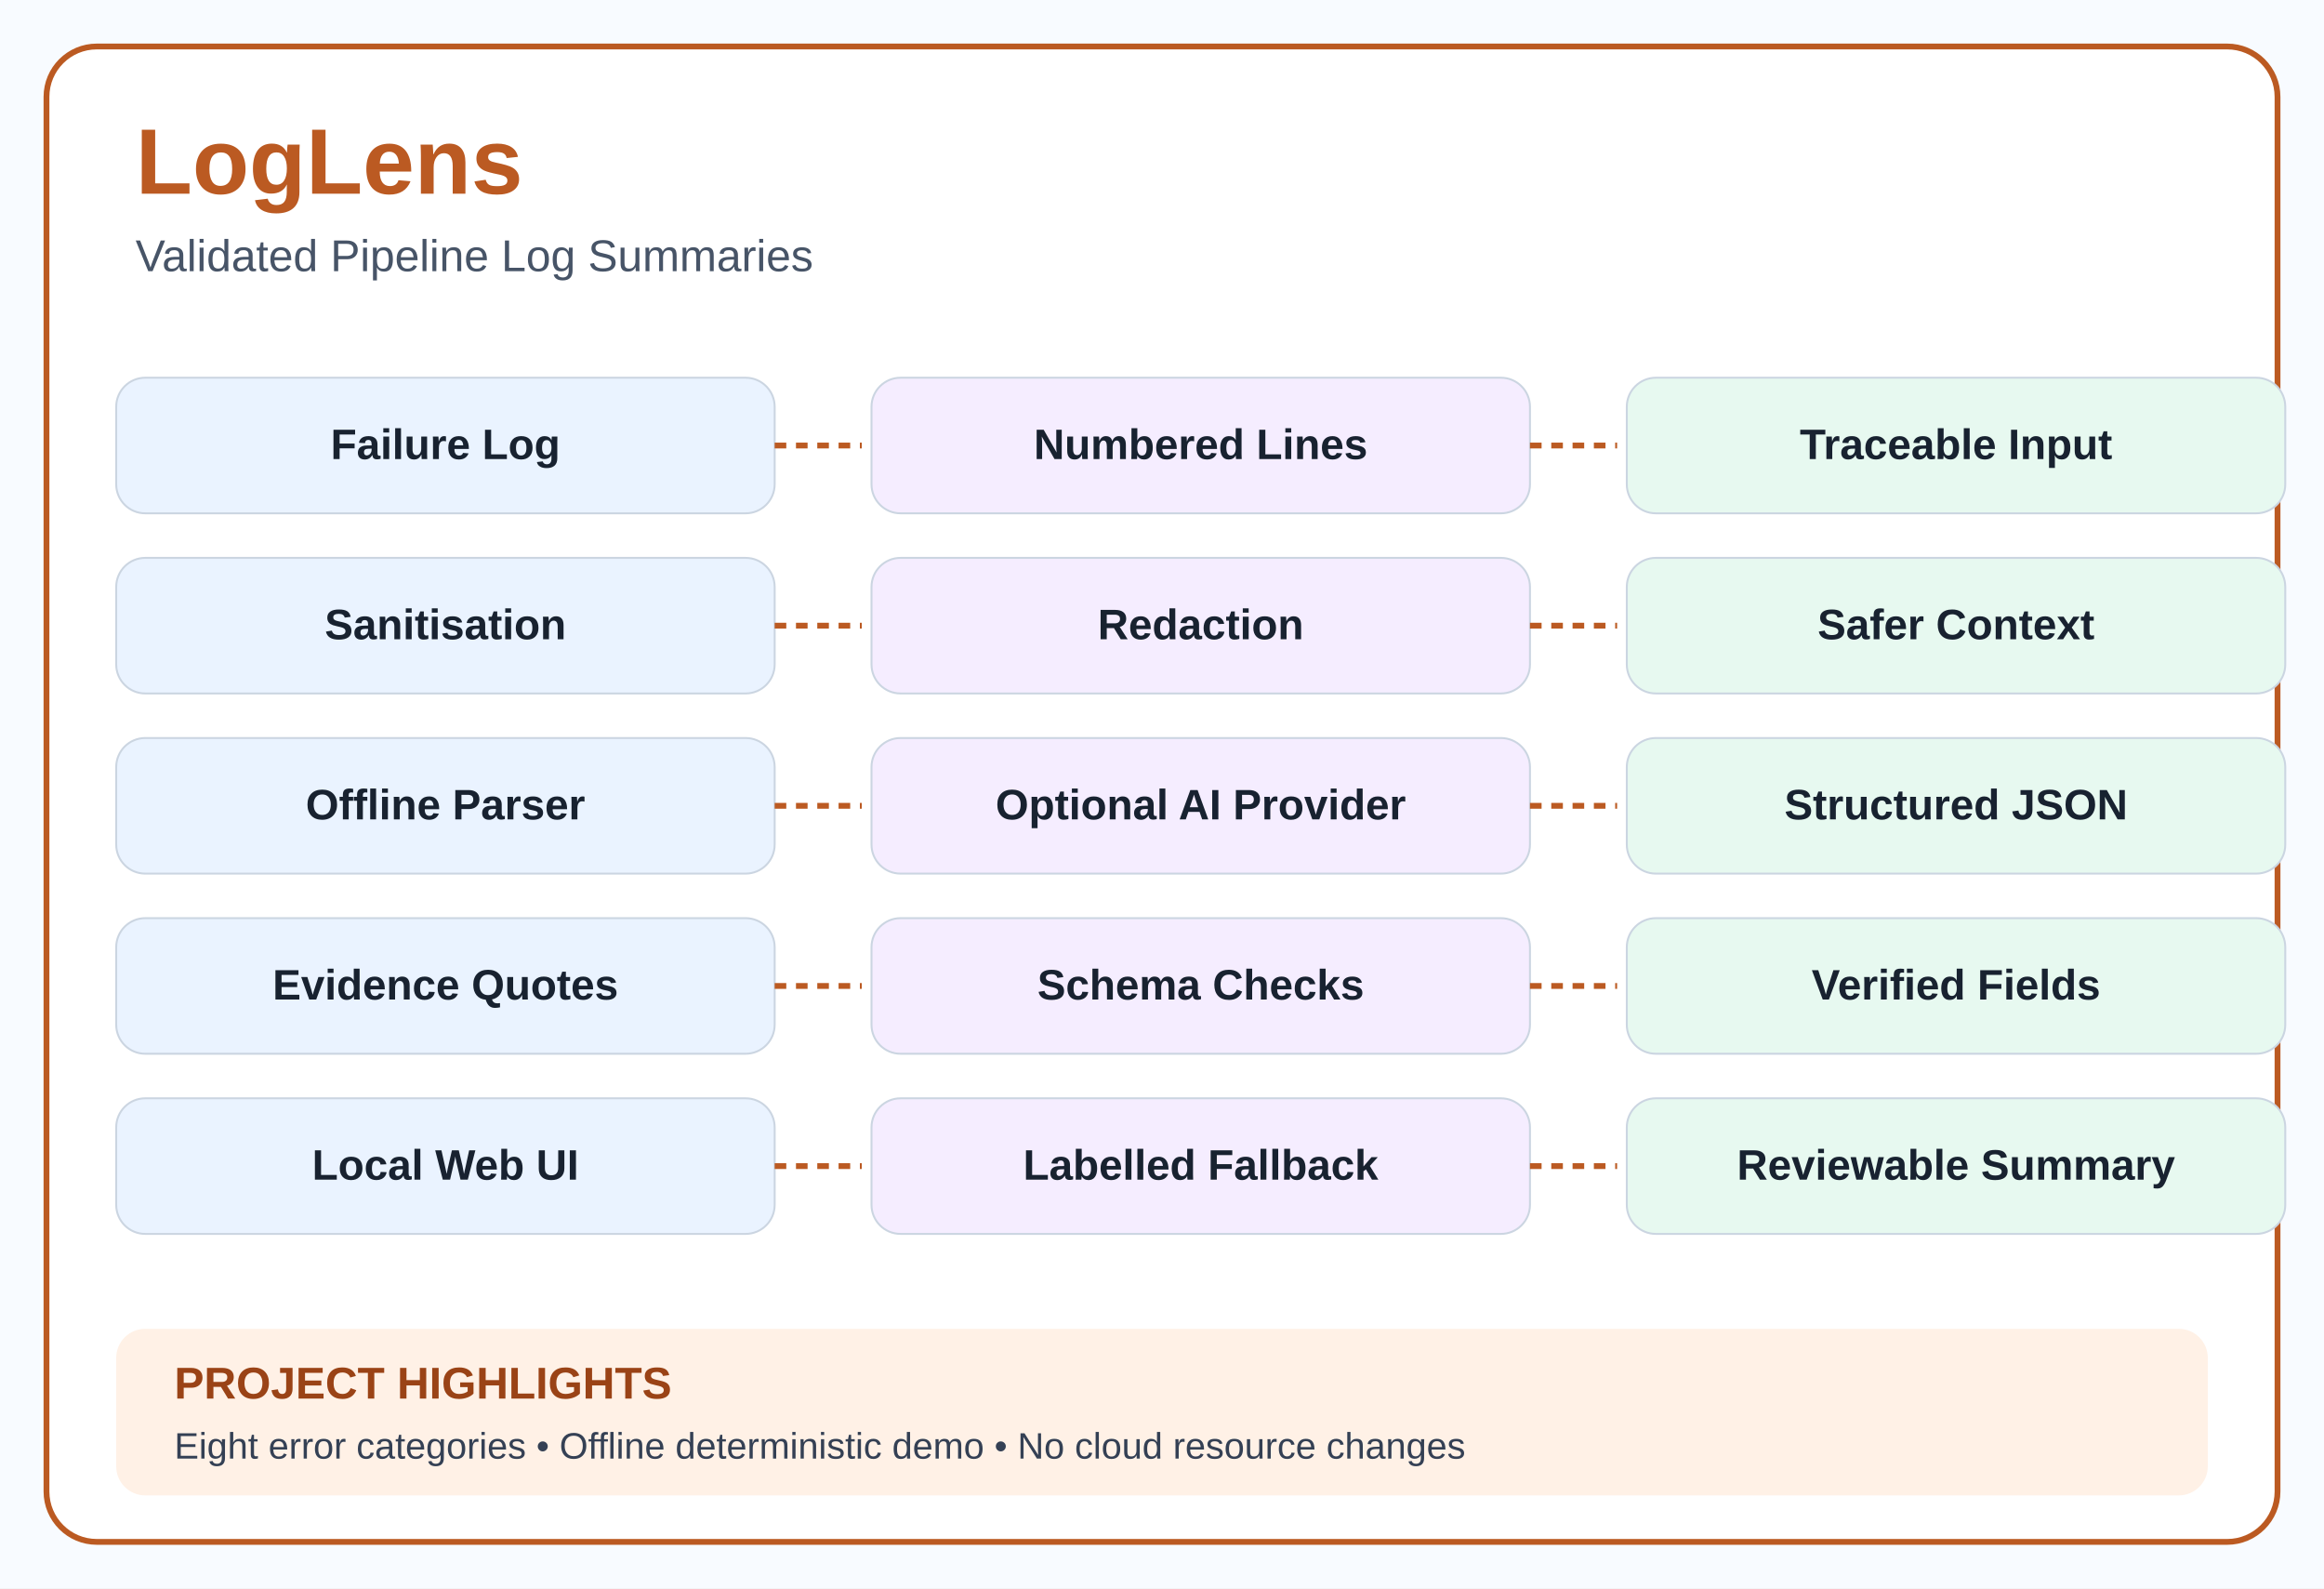
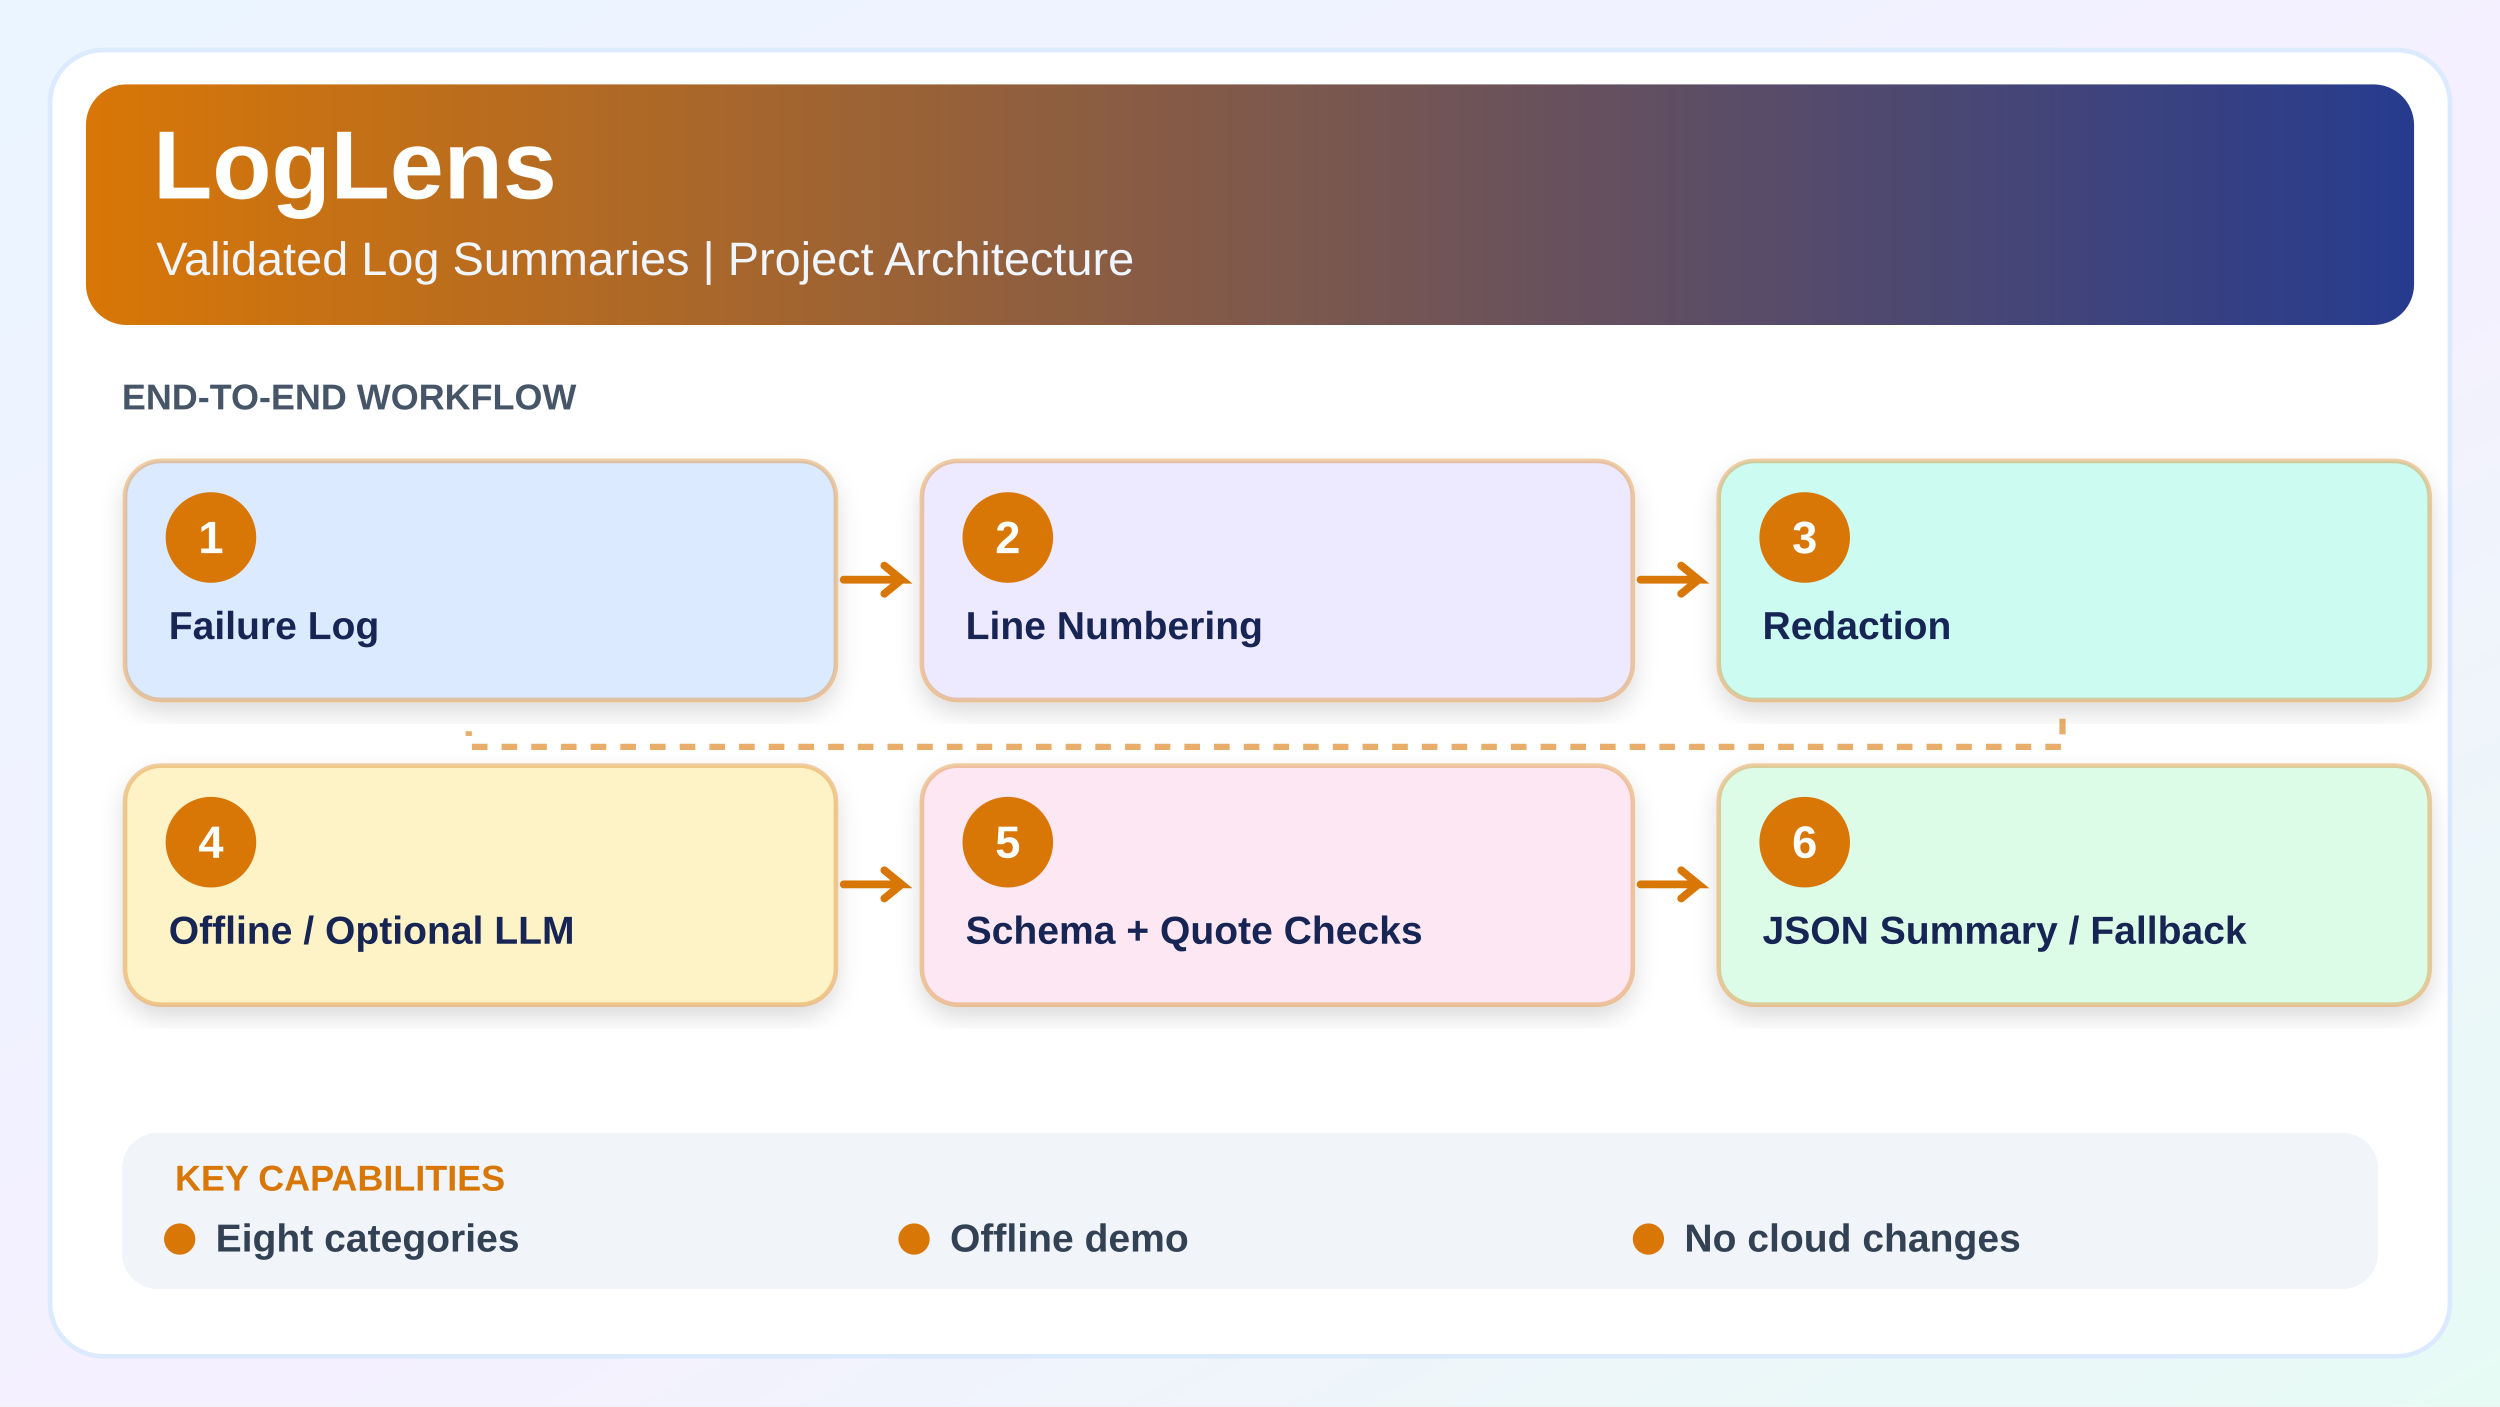
- <svg xmlns="http://www.w3.org/2000/svg" width="1200" height="820" viewBox="0 0 1200 820">
-   <rect width="1200" height="820" fill="#f8fbff" />
-   <rect x="24" y="24" width="1152" height="772" rx="26" fill="white" stroke="#bb5a22" stroke-width="3" />
-   <text x="70" y="100" font-family="Arial" font-size="48" font-weight="bold" fill="#bb5a22">LogLens</text>
-   <text x="70" y="140" font-family="Arial" font-size="23" fill="#475467">Validated Pipeline Log Summaries</text>
-   <rect x="60" y="195" width="340" height="70" rx="15" fill="#eaf3ff" stroke="#cbd5e1" />
-   <text x="230" y="237" text-anchor="middle" font-family="Arial" font-size="22" font-weight="bold" fill="#182230">Failure Log</text>
-   <rect x="450" y="195" width="340" height="70" rx="15" fill="#f5edff" stroke="#cbd5e1" />
-   <text x="620" y="237" text-anchor="middle" font-family="Arial" font-size="22" font-weight="bold" fill="#182230">Numbered Lines</text>
-   <rect x="840" y="195" width="340" height="70" rx="15" fill="#e7f9f0" stroke="#cbd5e1" />
-   <text x="1010" y="237" text-anchor="middle" font-family="Arial" font-size="22" font-weight="bold" fill="#182230">Traceable Input</text>
-   <path d="M400 230 H445 M790 230 H835" stroke="#bb5a22" stroke-width="3" stroke-dasharray="6 5" />
-   <rect x="60" y="288" width="340" height="70" rx="15" fill="#eaf3ff" stroke="#cbd5e1" />
-   <text x="230" y="330" text-anchor="middle" font-family="Arial" font-size="22" font-weight="bold" fill="#182230">Sanitisation</text>
-   <rect x="450" y="288" width="340" height="70" rx="15" fill="#f5edff" stroke="#cbd5e1" />
-   <text x="620" y="330" text-anchor="middle" font-family="Arial" font-size="22" font-weight="bold" fill="#182230">Redaction</text>
-   <rect x="840" y="288" width="340" height="70" rx="15" fill="#e7f9f0" stroke="#cbd5e1" />
-   <text x="1010" y="330" text-anchor="middle" font-family="Arial" font-size="22" font-weight="bold" fill="#182230">Safer Context</text>
-   <path d="M400 323 H445 M790 323 H835" stroke="#bb5a22" stroke-width="3" stroke-dasharray="6 5" />
-   <rect x="60" y="381" width="340" height="70" rx="15" fill="#eaf3ff" stroke="#cbd5e1" />
-   <text x="230" y="423" text-anchor="middle" font-family="Arial" font-size="22" font-weight="bold" fill="#182230">Offline Parser</text>
-   <rect x="450" y="381" width="340" height="70" rx="15" fill="#f5edff" stroke="#cbd5e1" />
-   <text x="620" y="423" text-anchor="middle" font-family="Arial" font-size="22" font-weight="bold" fill="#182230">Optional AI Provider</text>
-   <rect x="840" y="381" width="340" height="70" rx="15" fill="#e7f9f0" stroke="#cbd5e1" />
-   <text x="1010" y="423" text-anchor="middle" font-family="Arial" font-size="22" font-weight="bold" fill="#182230">Structured JSON</text>
-   <path d="M400 416 H445 M790 416 H835" stroke="#bb5a22" stroke-width="3" stroke-dasharray="6 5" />
-   <rect x="60" y="474" width="340" height="70" rx="15" fill="#eaf3ff" stroke="#cbd5e1" />
-   <text x="230" y="516" text-anchor="middle" font-family="Arial" font-size="22" font-weight="bold" fill="#182230">Evidence Quotes</text>
-   <rect x="450" y="474" width="340" height="70" rx="15" fill="#f5edff" stroke="#cbd5e1" />
-   <text x="620" y="516" text-anchor="middle" font-family="Arial" font-size="22" font-weight="bold" fill="#182230">Schema Checks</text>
-   <rect x="840" y="474" width="340" height="70" rx="15" fill="#e7f9f0" stroke="#cbd5e1" />
-   <text x="1010" y="516" text-anchor="middle" font-family="Arial" font-size="22" font-weight="bold" fill="#182230">Verified Fields</text>
-   <path d="M400 509 H445 M790 509 H835" stroke="#bb5a22" stroke-width="3" stroke-dasharray="6 5" />
-   <rect x="60" y="567" width="340" height="70" rx="15" fill="#eaf3ff" stroke="#cbd5e1" />
-   <text x="230" y="609" text-anchor="middle" font-family="Arial" font-size="22" font-weight="bold" fill="#182230">Local Web UI</text>
-   <rect x="450" y="567" width="340" height="70" rx="15" fill="#f5edff" stroke="#cbd5e1" />
-   <text x="620" y="609" text-anchor="middle" font-family="Arial" font-size="22" font-weight="bold" fill="#182230">Labelled Fallback</text>
-   <rect x="840" y="567" width="340" height="70" rx="15" fill="#e7f9f0" stroke="#cbd5e1" />
-   <text x="1010" y="609" text-anchor="middle" font-family="Arial" font-size="22" font-weight="bold" fill="#182230">Reviewable Summary</text>
-   <path d="M400 602 H445 M790 602 H835" stroke="#bb5a22" stroke-width="3" stroke-dasharray="6 5" />
-   <rect x="60" y="686" width="1080" height="86" rx="15" fill="#fff1e6" />
-   <text x="90" y="722" font-family="Arial" font-size="23" font-weight="bold" fill="#9a4316">PROJECT HIGHLIGHTS</text>
-   <text x="90" y="753" font-family="Arial" font-size="19" fill="#344054">Eight error categories  •  Offline deterministic demo  •  No cloud resource changes</text>
+ <svg xmlns="http://www.w3.org/2000/svg" width="1600" height="900" viewBox="0 0 1600 900">
+   <defs>
+     <linearGradient id="back" x2="1" y2="1">
+       <stop stop-color="#eaf5ff" />
+       <stop offset=".55" stop-color="#f5f0ff" />
+       <stop offset="1" stop-color="#e7fbf5" />
+     </linearGradient>
+     <linearGradient id="head" x2="1" y2="0">
+       <stop stop-color="#d97706" />
+       <stop offset="1" stop-color="#263b8f" />
+     </linearGradient>
+     <filter id="shadow">
+       <feDropShadow dx="0" dy="7" stdDeviation="8" flood-opacity=".15" />
+     </filter>
+   </defs>
+   <rect width="1600" height="900" fill="url(#back)" />
+   <rect x="32" y="32" width="1536" height="836" rx="34" fill="#fff" stroke="#dbeafe" stroke-width="3" />
+   <rect x="55" y="54" width="1490" height="154" rx="26" fill="url(#head)" />
+   <text x="98" y="127" font-family="Arial,sans-serif" font-size="62" font-weight="bold" fill="white">LogLens</text>
+   <text x="100" y="176" font-family="Arial,sans-serif" font-size="30" fill="#eff6ff">Validated Log Summaries  |  Project Architecture</text>
+   <text x="78" y="262" font-family="Arial,sans-serif" font-size="23" font-weight="bold" fill="#475569">END-TO-END WORKFLOW</text>
+   <rect x="80" y="295" width="455" height="153" rx="23" fill="#dbeafe" stroke="#d97706" stroke-opacity=".35" stroke-width="3" filter="url(#shadow)" />
+   <circle cx="135" cy="344" r="29" fill="#d97706" />
+   <text x="135" y="354" font-family="Arial" font-size="29" font-weight="bold" text-anchor="middle" fill="white">1</text>
+   <text x="108" y="409" font-family="Arial" font-size="25" font-weight="bold" fill="#172554">Failure Log</text>
+   <path d="M540 371 h37 l-11 -9 m11 9 l-11 9" stroke="#d97706" stroke-width="5" stroke-linecap="round" fill="none" />
+   <rect x="590" y="295" width="455" height="153" rx="23" fill="#ede9fe" stroke="#d97706" stroke-opacity=".35" stroke-width="3" filter="url(#shadow)" />
+   <circle cx="645" cy="344" r="29" fill="#d97706" />
+   <text x="645" y="354" font-family="Arial" font-size="29" font-weight="bold" text-anchor="middle" fill="white">2</text>
+   <text x="618" y="409" font-family="Arial" font-size="25" font-weight="bold" fill="#172554">Line Numbering</text>
+   <path d="M1050 371 h37 l-11 -9 m11 9 l-11 9" stroke="#d97706" stroke-width="5" stroke-linecap="round" fill="none" />
+   <rect x="1100" y="295" width="455" height="153" rx="23" fill="#ccfbf1" stroke="#d97706" stroke-opacity=".35" stroke-width="3" filter="url(#shadow)" />
+   <circle cx="1155" cy="344" r="29" fill="#d97706" />
+   <text x="1155" y="354" font-family="Arial" font-size="29" font-weight="bold" text-anchor="middle" fill="white">3</text>
+   <text x="1128" y="409" font-family="Arial" font-size="25" font-weight="bold" fill="#172554">Redaction</text>
+   <rect x="80" y="490" width="455" height="153" rx="23" fill="#fef3c7" stroke="#d97706" stroke-opacity=".35" stroke-width="3" filter="url(#shadow)" />
+   <circle cx="135" cy="539" r="29" fill="#d97706" />
+   <text x="135" y="549" font-family="Arial" font-size="29" font-weight="bold" text-anchor="middle" fill="white">4</text>
+   <text x="108" y="604" font-family="Arial" font-size="25" font-weight="bold" fill="#172554">Offline / Optional LLM</text>
+   <path d="M540 566 h37 l-11 -9 m11 9 l-11 9" stroke="#d97706" stroke-width="5" stroke-linecap="round" fill="none" />
+   <rect x="590" y="490" width="455" height="153" rx="23" fill="#fce7f3" stroke="#d97706" stroke-opacity=".35" stroke-width="3" filter="url(#shadow)" />
+   <circle cx="645" cy="539" r="29" fill="#d97706" />
+   <text x="645" y="549" font-family="Arial" font-size="29" font-weight="bold" text-anchor="middle" fill="white">5</text>
+   <text x="618" y="604" font-family="Arial" font-size="25" font-weight="bold" fill="#172554">Schema + Quote Checks</text>
+   <path d="M1050 566 h37 l-11 -9 m11 9 l-11 9" stroke="#d97706" stroke-width="5" stroke-linecap="round" fill="none" />
+   <rect x="1100" y="490" width="455" height="153" rx="23" fill="#dcfce7" stroke="#d97706" stroke-opacity=".35" stroke-width="3" filter="url(#shadow)" />
+   <circle cx="1155" cy="539" r="29" fill="#d97706" />
+   <text x="1155" y="549" font-family="Arial" font-size="29" font-weight="bold" text-anchor="middle" fill="white">6</text>
+   <text x="1128" y="604" font-family="Arial" font-size="25" font-weight="bold" fill="#172554">JSON Summary / Fallback</text>
+   <path d="M1320 460 v18 H300 v-10" stroke="#d97706" stroke-width="4" stroke-dasharray="10 9" fill="none" opacity=".6" />
+   <rect x="78" y="725" width="1444" height="100" rx="23" fill="#f1f5f9" />
+   <text x="112" y="762" font-family="Arial" font-size="23" font-weight="bold" fill="#d97706">KEY CAPABILITIES</text>
+   <circle cx="115" cy="793" r="10" fill="#d97706" />
+   <text x="138" y="801" font-family="Arial" font-size="25" font-weight="bold" fill="#334155">Eight categories</text>
+   <circle cx="585" cy="793" r="10" fill="#d97706" />
+   <text x="608" y="801" font-family="Arial" font-size="25" font-weight="bold" fill="#334155">Offline demo</text>
+   <circle cx="1055" cy="793" r="10" fill="#d97706" />
+   <text x="1078" y="801" font-family="Arial" font-size="25" font-weight="bold" fill="#334155">No cloud changes</text>
</svg>
